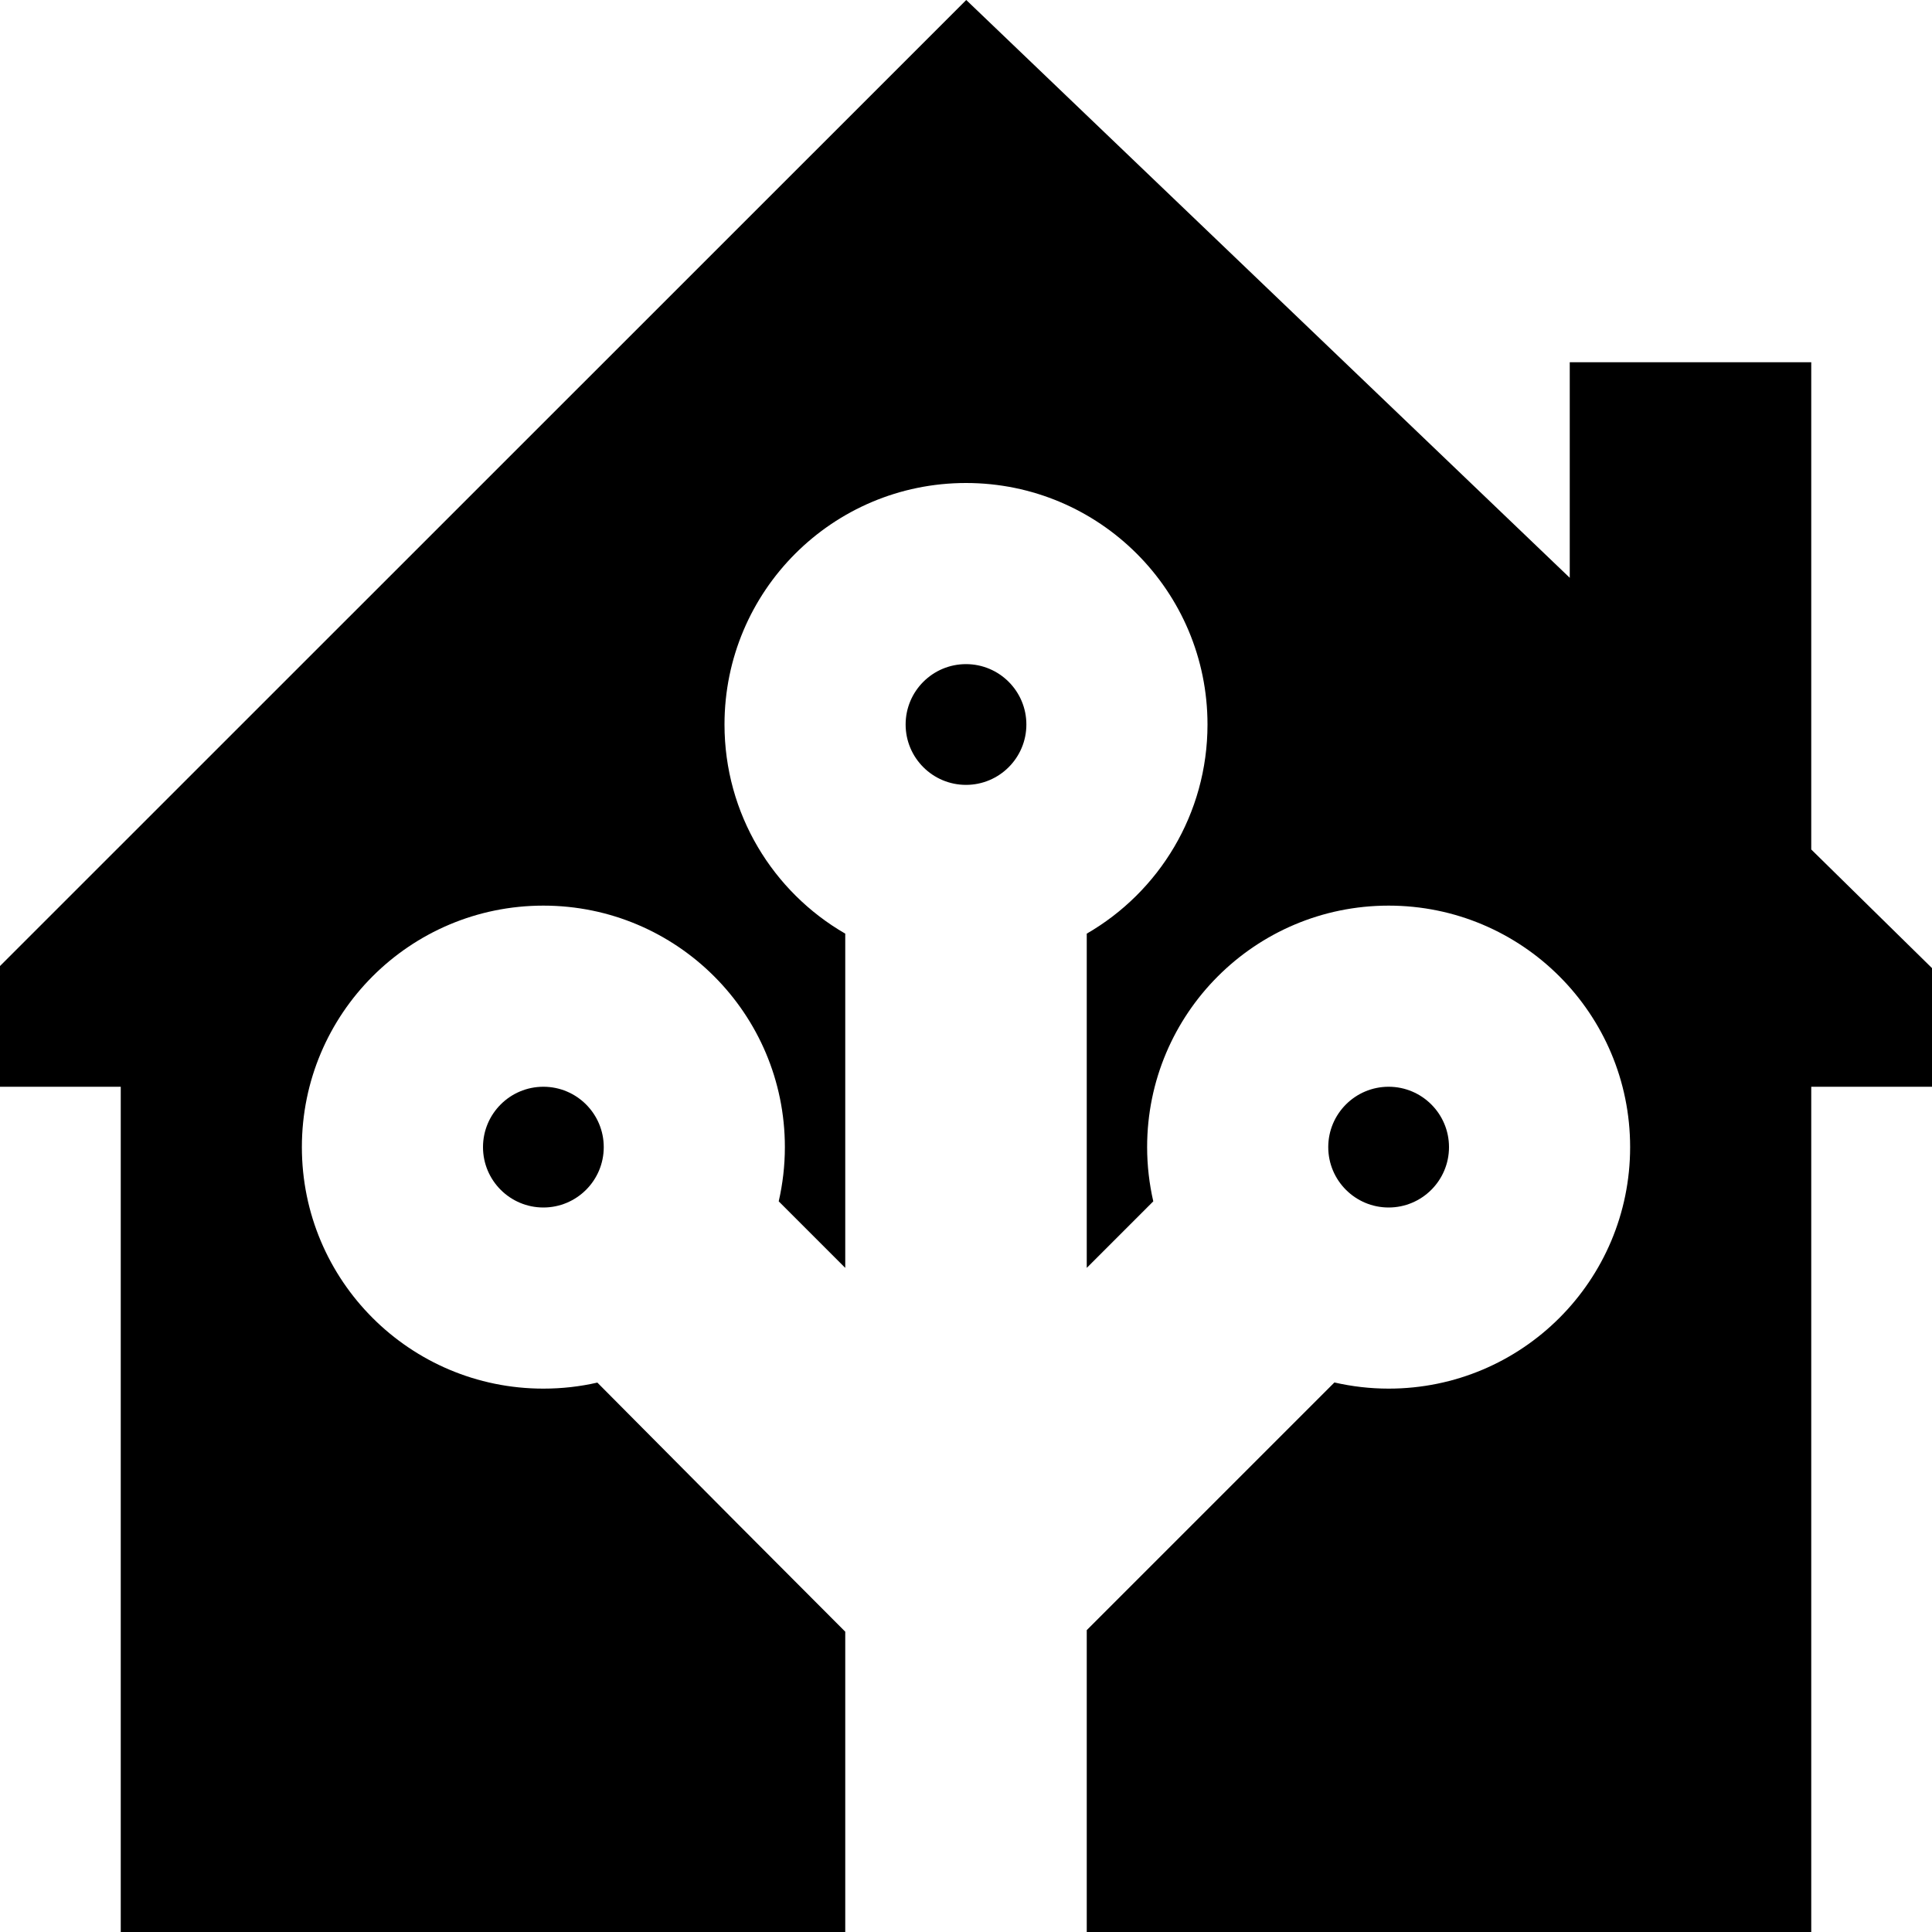
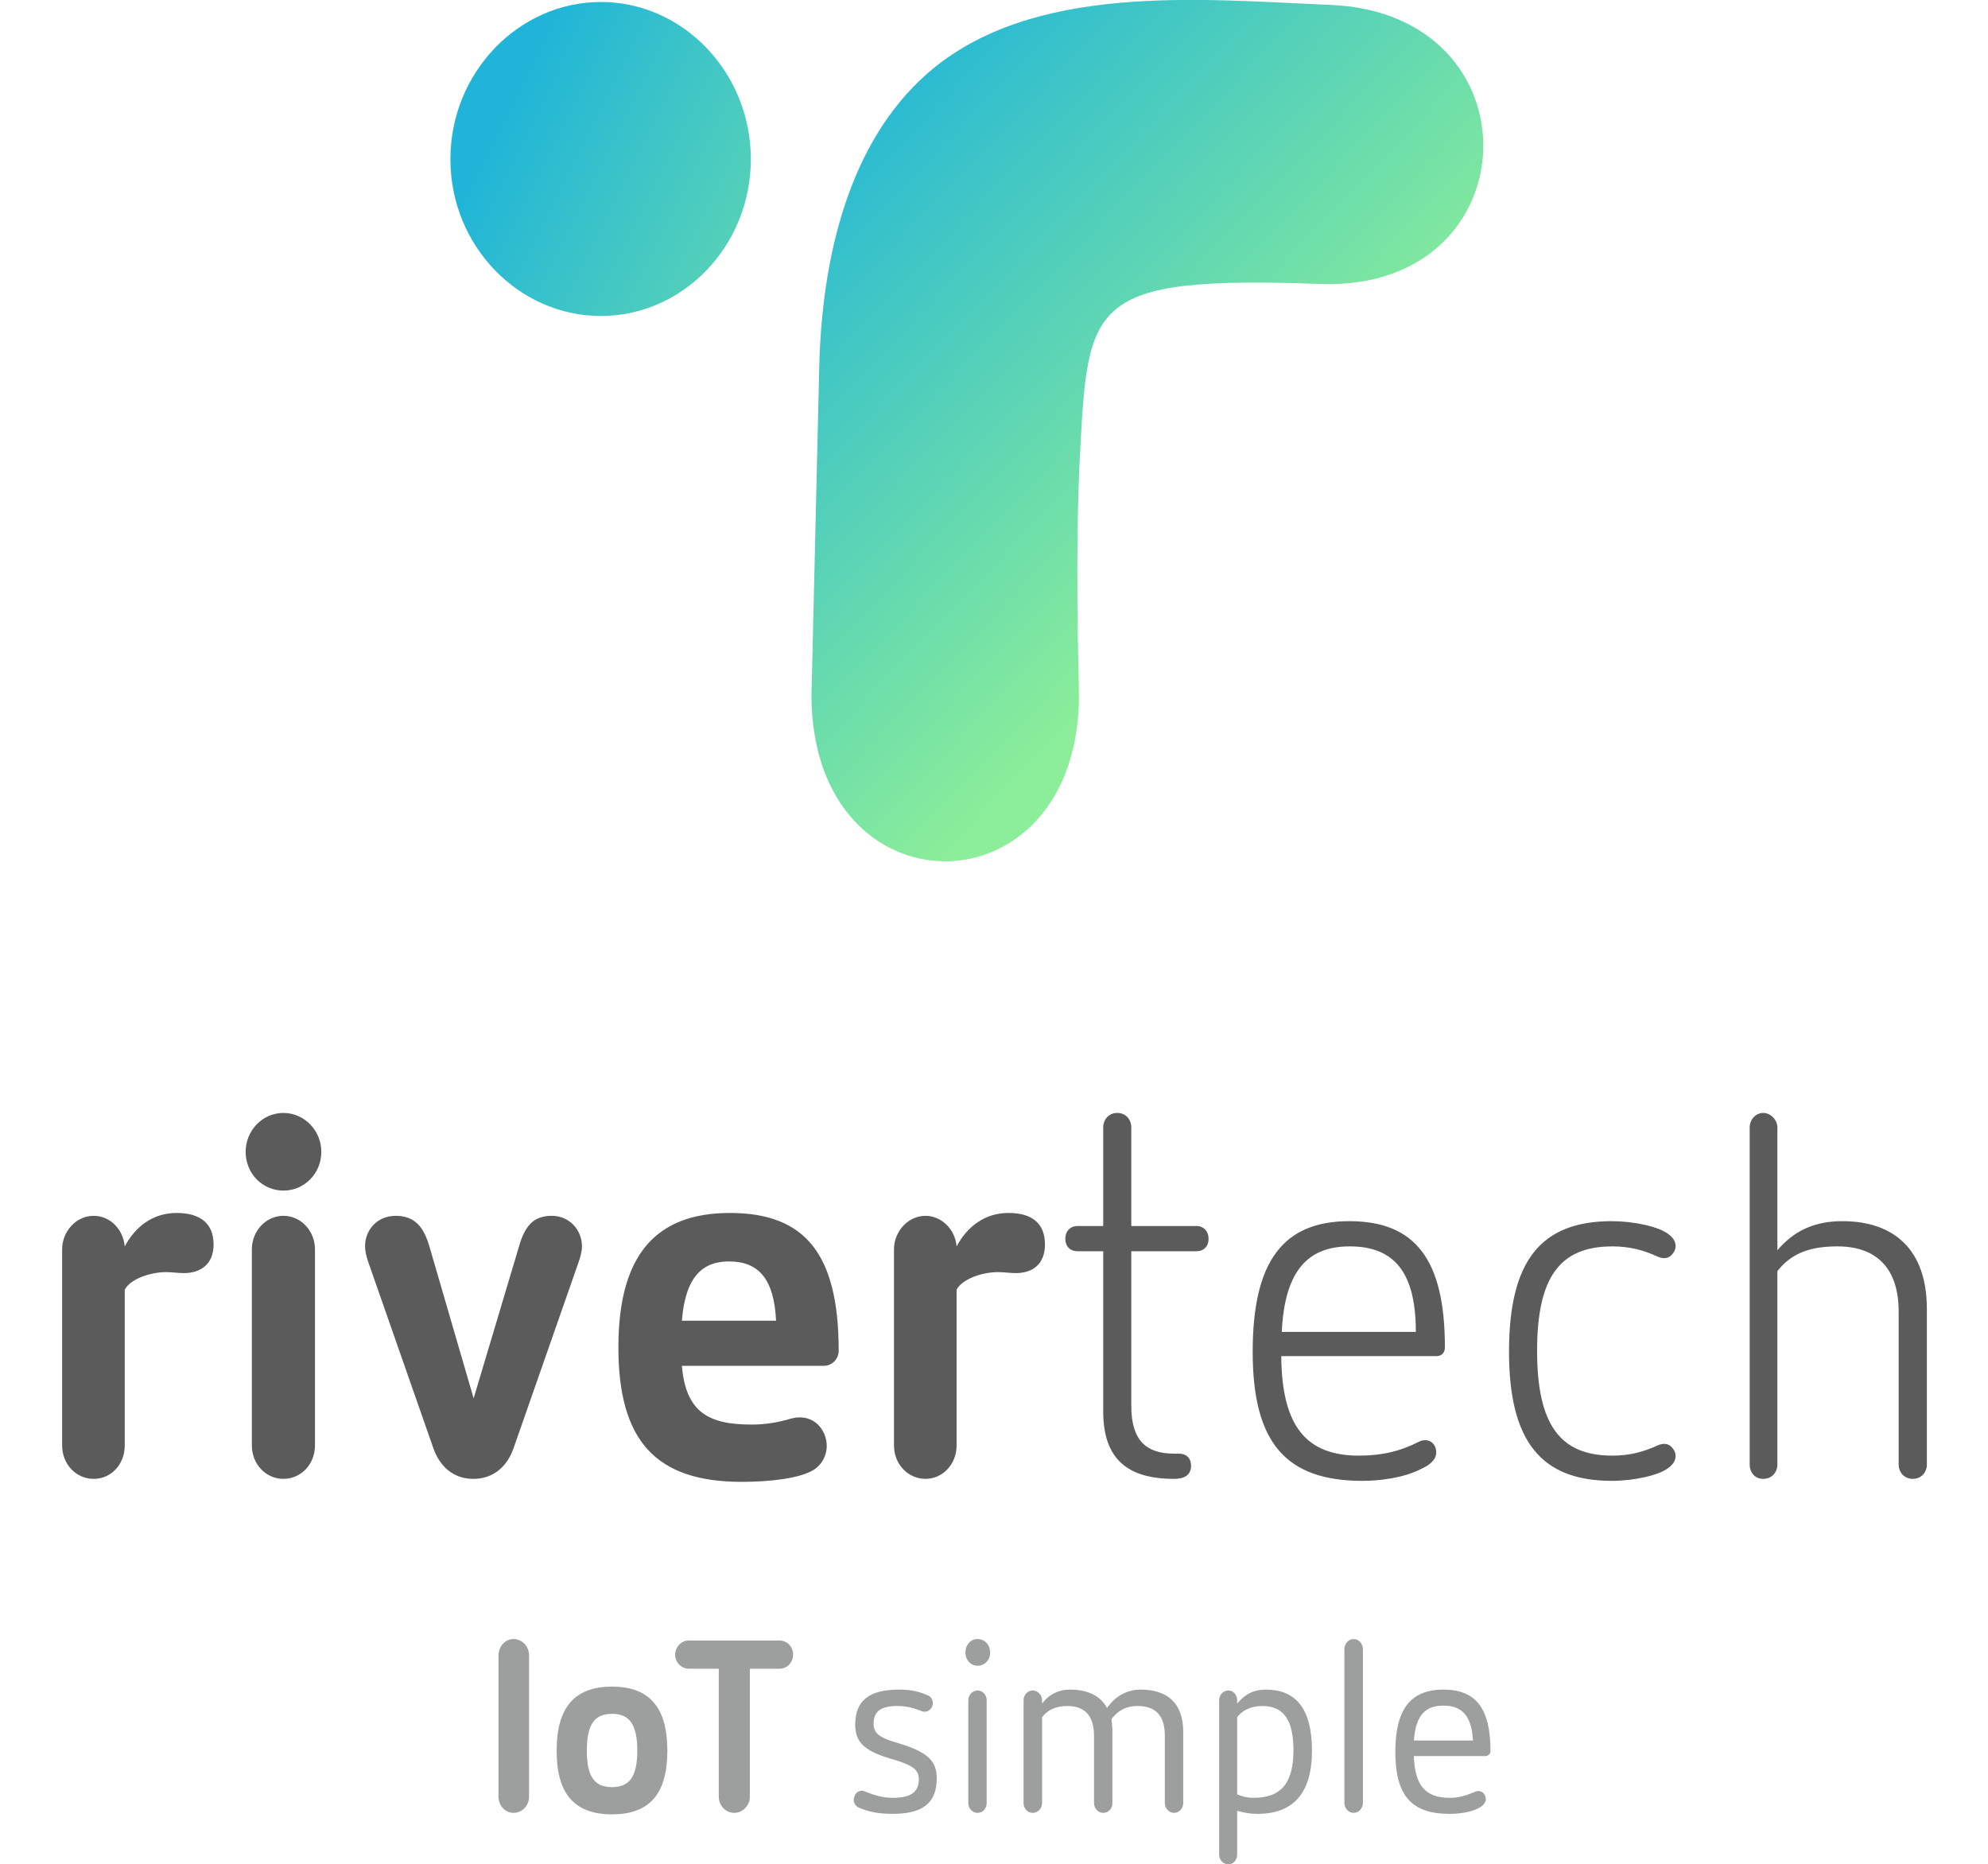
- <svg xmlns="http://www.w3.org/2000/svg" width="16" height="16" viewBox="0 0 16 16" version="1.1">
-   <path fill-rule="nonzero" fill="#000" d="M9,16 L9,17 L7,17 L7,16 L1,16 L1,9 L-1,9 L8.002,0 L13,4.785 L13,3 L15,3 L15,7.035 L17,9 L15,9 L15,16 L9,16 Z M9,16 L9,13.5 C9.498,13.002 10.181,12.319 11.051,11.449 C11.195,11.482 11.346,11.5 11.5,11.5 C12.605,11.5 13.5,10.605 13.5,9.5 C13.5,8.395 12.605,7.5 11.5,7.5 C10.395,7.5 9.5,8.395 9.5,9.5 C9.5,9.654 9.518,9.805 9.551,9.949 L9,10.5 L9,7.732 C9.598,7.387 10,6.74 10,6 C10,4.895 9.105,4 8,4 C6.895,4 6,4.895 6,6 C6,6.74 6.402,7.387 7,7.732 L7,10.5 L6.449,9.949 C6.482,9.805 6.5,9.654 6.5,9.5 C6.5,8.395 5.605,7.5 4.5,7.5 C3.395,7.5 2.5,8.395 2.5,9.5 C2.5,10.605 3.395,11.5 4.5,11.5 C4.654,11.5 4.803,11.483 4.947,11.45 C5.817,12.327 6.502,13.015 7,13.513 L7,16 L9,16 Z M11.5,10 C11.224,10 11,9.776 11,9.5 C11,9.224 11.224,9 11.5,9 C11.776,9 12,9.224 12,9.5 C12,9.776 11.776,10 11.5,10 Z M4.5,10 C4.224,10 4,9.776 4,9.5 C4,9.224 4.224,9 4.5,9 C4.776,9 5,9.224 5,9.5 C5,9.776 4.776,10 4.5,10 Z M8,6.5 C7.724,6.5 7.5,6.276 7.5,6 C7.5,5.724 7.724,5.5 8,5.5 C8.276,5.5 8.5,5.724 8.5,6 C8.5,6.276 8.276,6.5 8,6.5 Z" id="house-small-tree" />
+ <svg xmlns="http://www.w3.org/2000/svg" width="16px" height="15px" viewBox="0 0 15 15" version="1.1">
+   <defs>
+     <linearGradient id="linear0" gradientUnits="userSpaceOnUse" x1="303.1" y1="36.5" x2="479.57" y2="213.02" gradientTransform="matrix(0.0199549,0,0,0.0208619,0.00000392935,0)">
+       <stop offset="0" style="stop-color:rgb(12.549%,70.98%,84.706%);stop-opacity:1;" />
+       <stop offset="1" style="stop-color:rgb(54.902%,93.333%,59.608%);stop-opacity:1;" />
+     </linearGradient>
+     <linearGradient id="linear1" gradientUnits="userSpaceOnUse" x1="179.56" y1="41.75" x2="370.03" y2="140.66" gradientTransform="matrix(0.0199549,0,0,0.0208619,0.00000392935,0)">
+       <stop offset="0" style="stop-color:rgb(12.549%,70.98%,84.706%);stop-opacity:1;" />
+       <stop offset="1" style="stop-color:rgb(54.902%,93.333%,59.608%);stop-opacity:1;" />
+     </linearGradient>
+   </defs>
+   <g id="surface1">
+     <path style=" stroke:none;fill-rule:evenodd;fill:url(#linear0);" d="M 8.191 3.676 C 8.152 4.461 8.18 5.324 8.184 5.594 C 8.184 7.375 6.035 7.379 6.031 5.598 L 6.094 2.934 C 6.117 2.086 6.324 1.152 6.965 0.59 C 7.805 -0.145 9.172 -0.004 10.199 0.039 C 11.902 0.102 11.824 2.352 10.121 2.285 C 8.25 2.219 8.258 2.434 8.191 3.676 Z M 8.191 3.676 " />
+     <path style=" stroke:none;fill-rule:evenodd;fill:url(#linear1);" d="M 4.336 2.543 C 5 2.543 5.543 1.977 5.543 1.281 C 5.543 0.586 5 0.016 4.336 0.016 C 3.672 0.016 3.125 0.586 3.125 1.281 C 3.125 1.977 3.672 2.543 4.336 2.543 Z M 4.336 2.543 " />
+     <path style=" stroke:none;fill-rule:nonzero;fill:rgb(35.686%,35.686%,35.686%);fill-opacity:1;" d="M 0.254 11.902 C 0.395 11.902 0.504 11.785 0.504 11.633 L 0.504 10.379 C 0.551 10.293 0.707 10.238 0.84 10.238 C 0.879 10.238 0.938 10.246 0.98 10.246 C 1.113 10.246 1.219 10.176 1.219 10.016 C 1.219 9.844 1.109 9.762 0.922 9.762 C 0.73 9.762 0.59 9.871 0.504 10.031 C 0.492 9.895 0.387 9.785 0.254 9.785 C 0.113 9.785 0 9.91 0 10.055 L 0 11.633 C 0 11.785 0.113 11.902 0.254 11.902 Z M 1.781 11.902 C 1.922 11.902 2.035 11.785 2.035 11.633 L 2.035 10.055 C 2.035 9.906 1.922 9.785 1.781 9.785 C 1.641 9.785 1.527 9.906 1.527 10.055 L 1.527 11.633 C 1.527 11.785 1.641 11.902 1.781 11.902 Z M 1.781 9.582 C 1.949 9.582 2.086 9.445 2.086 9.27 C 2.086 9.098 1.949 8.957 1.781 8.957 C 1.613 8.957 1.477 9.098 1.477 9.27 C 1.477 9.445 1.613 9.582 1.781 9.582 Z M 3.309 11.902 C 3.473 11.902 3.582 11.801 3.633 11.656 L 4.156 10.16 C 4.172 10.113 4.184 10.07 4.184 10.031 C 4.184 9.898 4.082 9.785 3.941 9.785 C 3.789 9.785 3.723 9.871 3.676 10.035 L 3.312 11.254 L 2.957 10.035 C 2.91 9.871 2.836 9.785 2.684 9.785 C 2.539 9.785 2.438 9.895 2.438 10.031 C 2.438 10.07 2.449 10.113 2.465 10.16 L 2.988 11.656 C 3.039 11.801 3.148 11.902 3.309 11.902 Z M 6.051 11.828 C 6.125 11.781 6.18 11.676 6.141 11.559 C 6.098 11.434 5.984 11.383 5.863 11.418 C 5.758 11.449 5.656 11.465 5.551 11.465 C 5.203 11.465 5.02 11.367 4.988 10.992 L 6.133 10.992 C 6.195 10.992 6.25 10.938 6.25 10.871 C 6.25 10.102 5.988 9.762 5.375 9.762 C 4.77 9.762 4.477 10.109 4.477 10.844 C 4.477 11.594 4.777 11.926 5.469 11.926 C 5.699 11.926 5.941 11.898 6.051 11.828 Z M 5.367 10.152 C 5.609 10.152 5.73 10.297 5.746 10.629 L 4.988 10.629 C 5.016 10.273 5.156 10.152 5.367 10.152 Z M 6.949 11.902 C 7.086 11.902 7.199 11.785 7.199 11.633 L 7.199 10.379 C 7.246 10.293 7.402 10.238 7.535 10.238 C 7.574 10.238 7.633 10.246 7.676 10.246 C 7.809 10.246 7.91 10.176 7.91 10.016 C 7.91 9.844 7.805 9.762 7.617 9.762 C 7.426 9.762 7.285 9.871 7.199 10.031 C 7.188 9.895 7.078 9.785 6.949 9.785 C 6.809 9.785 6.695 9.91 6.695 10.055 L 6.695 11.633 C 6.695 11.785 6.809 11.902 6.949 11.902 Z M 9.086 11.797 C 9.086 11.734 9.047 11.699 8.988 11.699 L 8.949 11.699 C 8.719 11.699 8.605 11.586 8.605 11.316 L 8.605 10.07 L 9.129 10.07 C 9.188 10.07 9.227 10.031 9.227 9.969 C 9.227 9.91 9.188 9.867 9.129 9.867 L 8.605 9.867 L 8.605 9.074 C 8.605 9.008 8.559 8.957 8.492 8.957 C 8.426 8.957 8.379 9.008 8.379 9.074 L 8.379 9.867 L 8.172 9.867 C 8.113 9.867 8.074 9.91 8.074 9.969 C 8.074 10.031 8.113 10.07 8.172 10.07 L 8.379 10.07 L 8.379 11.359 C 8.379 11.738 8.57 11.902 8.949 11.902 C 9.027 11.902 9.086 11.875 9.086 11.797 Z M 10.934 11.824 C 11.039 11.777 11.078 11.719 11.051 11.645 C 11.027 11.59 10.969 11.578 10.922 11.602 C 10.77 11.68 10.621 11.715 10.438 11.715 C 10.02 11.715 9.816 11.488 9.812 10.914 L 11.062 10.914 C 11.102 10.914 11.129 10.887 11.129 10.844 C 11.129 10.137 10.891 9.828 10.359 9.828 C 9.824 9.828 9.582 10.156 9.582 10.879 C 9.582 11.605 9.844 11.918 10.465 11.918 C 10.605 11.918 10.793 11.895 10.934 11.824 Z M 10.363 10.031 C 10.723 10.031 10.895 10.242 10.895 10.719 L 9.816 10.719 C 9.84 10.215 10.035 10.031 10.363 10.031 Z M 11.645 10.879 C 11.645 11.598 11.902 11.918 12.473 11.918 C 12.645 11.918 12.852 11.875 12.93 11.812 C 12.984 11.773 13 11.719 12.973 11.672 C 12.941 11.617 12.895 11.609 12.84 11.633 C 12.73 11.684 12.617 11.715 12.477 11.715 C 12.055 11.715 11.871 11.465 11.871 10.871 C 11.871 10.277 12.055 10.031 12.477 10.031 C 12.617 10.031 12.73 10.062 12.84 10.113 C 12.895 10.137 12.941 10.129 12.973 10.074 C 13 10.027 12.984 9.973 12.93 9.934 C 12.852 9.871 12.645 9.828 12.473 9.828 C 11.902 9.828 11.645 10.145 11.645 10.879 Z M 14.895 11.902 C 14.961 11.902 15.008 11.852 15.008 11.785 L 15.008 10.535 C 15.008 10.059 14.746 9.828 14.328 9.828 C 14.102 9.828 13.938 9.906 13.805 10.062 L 13.805 9.074 C 13.805 9.012 13.75 8.957 13.691 8.957 C 13.629 8.957 13.582 9.012 13.582 9.074 L 13.582 11.785 C 13.582 11.852 13.625 11.902 13.691 11.902 C 13.758 11.902 13.805 11.852 13.805 11.785 L 13.805 10.23 C 13.926 10.074 14.09 10.031 14.289 10.031 C 14.602 10.031 14.781 10.207 14.781 10.555 L 14.781 11.785 C 14.781 11.852 14.828 11.902 14.895 11.902 Z M 14.895 11.902 " />
+     <path style=" stroke:none;fill-rule:nonzero;fill:rgb(61.569%,61.961%,61.961%);fill-opacity:1;" d="M 3.633 14.59 C 3.703 14.59 3.758 14.531 3.758 14.461 L 3.758 13.324 C 3.758 13.25 3.703 13.191 3.633 13.191 C 3.566 13.191 3.512 13.25 3.512 13.324 L 3.512 14.461 C 3.512 14.531 3.566 14.59 3.633 14.59 Z M 4.426 14.602 C 4.734 14.602 4.871 14.43 4.871 14.09 C 4.871 13.75 4.734 13.574 4.426 13.574 C 4.117 13.574 3.98 13.75 3.98 14.09 C 3.98 14.43 4.117 14.602 4.426 14.602 Z M 4.426 14.383 C 4.281 14.383 4.223 14.293 4.223 14.09 C 4.223 13.883 4.281 13.793 4.426 13.793 C 4.57 13.793 4.629 13.883 4.629 14.09 C 4.629 14.293 4.57 14.383 4.426 14.383 Z M 5.41 14.59 C 5.477 14.59 5.535 14.531 5.535 14.461 L 5.535 13.43 L 5.773 13.43 C 5.836 13.43 5.883 13.379 5.883 13.316 C 5.883 13.254 5.836 13.203 5.773 13.203 L 5.043 13.203 C 4.984 13.203 4.934 13.254 4.934 13.316 C 4.934 13.379 4.984 13.43 5.043 13.43 L 5.285 13.43 L 5.285 14.461 C 5.285 14.531 5.34 14.59 5.41 14.59 Z M 6.684 14.598 C 6.926 14.598 7.039 14.512 7.039 14.312 C 7.039 14.168 6.961 14.098 6.723 14.027 C 6.57 13.984 6.531 13.945 6.531 13.871 C 6.531 13.773 6.59 13.73 6.723 13.73 C 6.797 13.73 6.855 13.746 6.914 13.77 C 6.945 13.785 6.988 13.773 7.004 13.73 C 7.016 13.691 6.996 13.656 6.969 13.645 C 6.898 13.613 6.828 13.598 6.734 13.598 C 6.5 13.598 6.383 13.684 6.383 13.879 C 6.383 14.027 6.461 14.098 6.703 14.164 C 6.852 14.211 6.895 14.246 6.895 14.32 C 6.895 14.422 6.832 14.469 6.684 14.469 C 6.605 14.469 6.539 14.449 6.461 14.418 C 6.43 14.402 6.391 14.418 6.379 14.453 C 6.359 14.492 6.379 14.531 6.41 14.547 C 6.488 14.582 6.574 14.598 6.684 14.598 Z M 7.367 14.59 C 7.41 14.59 7.441 14.555 7.441 14.512 L 7.441 13.684 C 7.441 13.641 7.41 13.605 7.367 13.605 C 7.328 13.605 7.293 13.641 7.293 13.684 L 7.293 14.512 C 7.293 14.555 7.328 14.59 7.367 14.59 Z M 7.367 13.406 C 7.426 13.406 7.469 13.359 7.469 13.301 C 7.469 13.238 7.426 13.191 7.367 13.191 C 7.312 13.191 7.27 13.238 7.27 13.301 C 7.27 13.359 7.312 13.406 7.367 13.406 Z M 7.812 14.59 C 7.852 14.59 7.887 14.555 7.887 14.512 L 7.887 13.82 C 7.934 13.758 8.004 13.73 8.09 13.73 C 8.234 13.73 8.305 13.812 8.305 13.969 L 8.305 14.512 C 8.305 14.555 8.34 14.59 8.379 14.59 C 8.422 14.59 8.453 14.555 8.453 14.512 L 8.453 13.938 C 8.453 13.898 8.449 13.867 8.445 13.836 C 8.508 13.754 8.578 13.73 8.656 13.73 C 8.805 13.73 8.875 13.812 8.875 13.969 L 8.875 14.512 C 8.875 14.555 8.91 14.59 8.949 14.59 C 8.988 14.59 9.023 14.555 9.023 14.512 L 9.023 13.938 C 9.023 13.699 8.887 13.598 8.68 13.598 C 8.574 13.598 8.477 13.648 8.41 13.746 C 8.355 13.645 8.25 13.598 8.113 13.598 C 8.02 13.598 7.941 13.637 7.887 13.711 L 7.887 13.684 C 7.887 13.641 7.852 13.605 7.812 13.605 C 7.77 13.605 7.738 13.641 7.738 13.684 L 7.738 14.512 C 7.738 14.555 7.77 14.59 7.812 14.59 Z M 10.059 14.09 C 10.059 13.742 9.922 13.598 9.688 13.598 C 9.59 13.598 9.516 13.637 9.457 13.711 L 9.457 13.684 C 9.457 13.641 9.426 13.605 9.387 13.605 C 9.344 13.605 9.312 13.641 9.312 13.684 L 9.312 14.926 C 9.312 14.969 9.344 15.004 9.387 15.004 C 9.426 15.004 9.457 14.969 9.457 14.926 L 9.457 14.574 C 9.52 14.59 9.562 14.598 9.621 14.598 C 9.91 14.598 10.059 14.43 10.059 14.09 Z M 9.91 14.086 C 9.91 14.344 9.816 14.469 9.59 14.469 C 9.539 14.469 9.492 14.457 9.457 14.441 L 9.457 13.82 C 9.504 13.758 9.578 13.73 9.66 13.73 C 9.832 13.73 9.91 13.844 9.91 14.086 Z M 10.395 14.59 C 10.434 14.59 10.469 14.555 10.469 14.512 L 10.469 13.273 C 10.469 13.227 10.434 13.191 10.395 13.191 C 10.355 13.191 10.32 13.227 10.32 13.273 L 10.32 14.512 C 10.32 14.555 10.355 14.59 10.395 14.59 Z M 11.402 14.551 C 11.449 14.527 11.469 14.492 11.453 14.453 C 11.441 14.422 11.406 14.402 11.367 14.422 C 11.305 14.449 11.242 14.469 11.168 14.469 C 10.977 14.469 10.887 14.375 10.879 14.133 L 11.457 14.133 C 11.477 14.133 11.496 14.113 11.496 14.094 C 11.496 13.75 11.379 13.598 11.117 13.598 C 10.852 13.598 10.73 13.758 10.73 14.098 C 10.73 14.449 10.859 14.598 11.164 14.598 C 11.242 14.598 11.34 14.586 11.402 14.551 Z M 11.117 13.727 C 11.27 13.727 11.344 13.812 11.355 14.008 L 10.879 14.008 C 10.895 13.797 10.977 13.727 11.117 13.727 Z M 11.117 13.727 " />
+   </g>
</svg>
